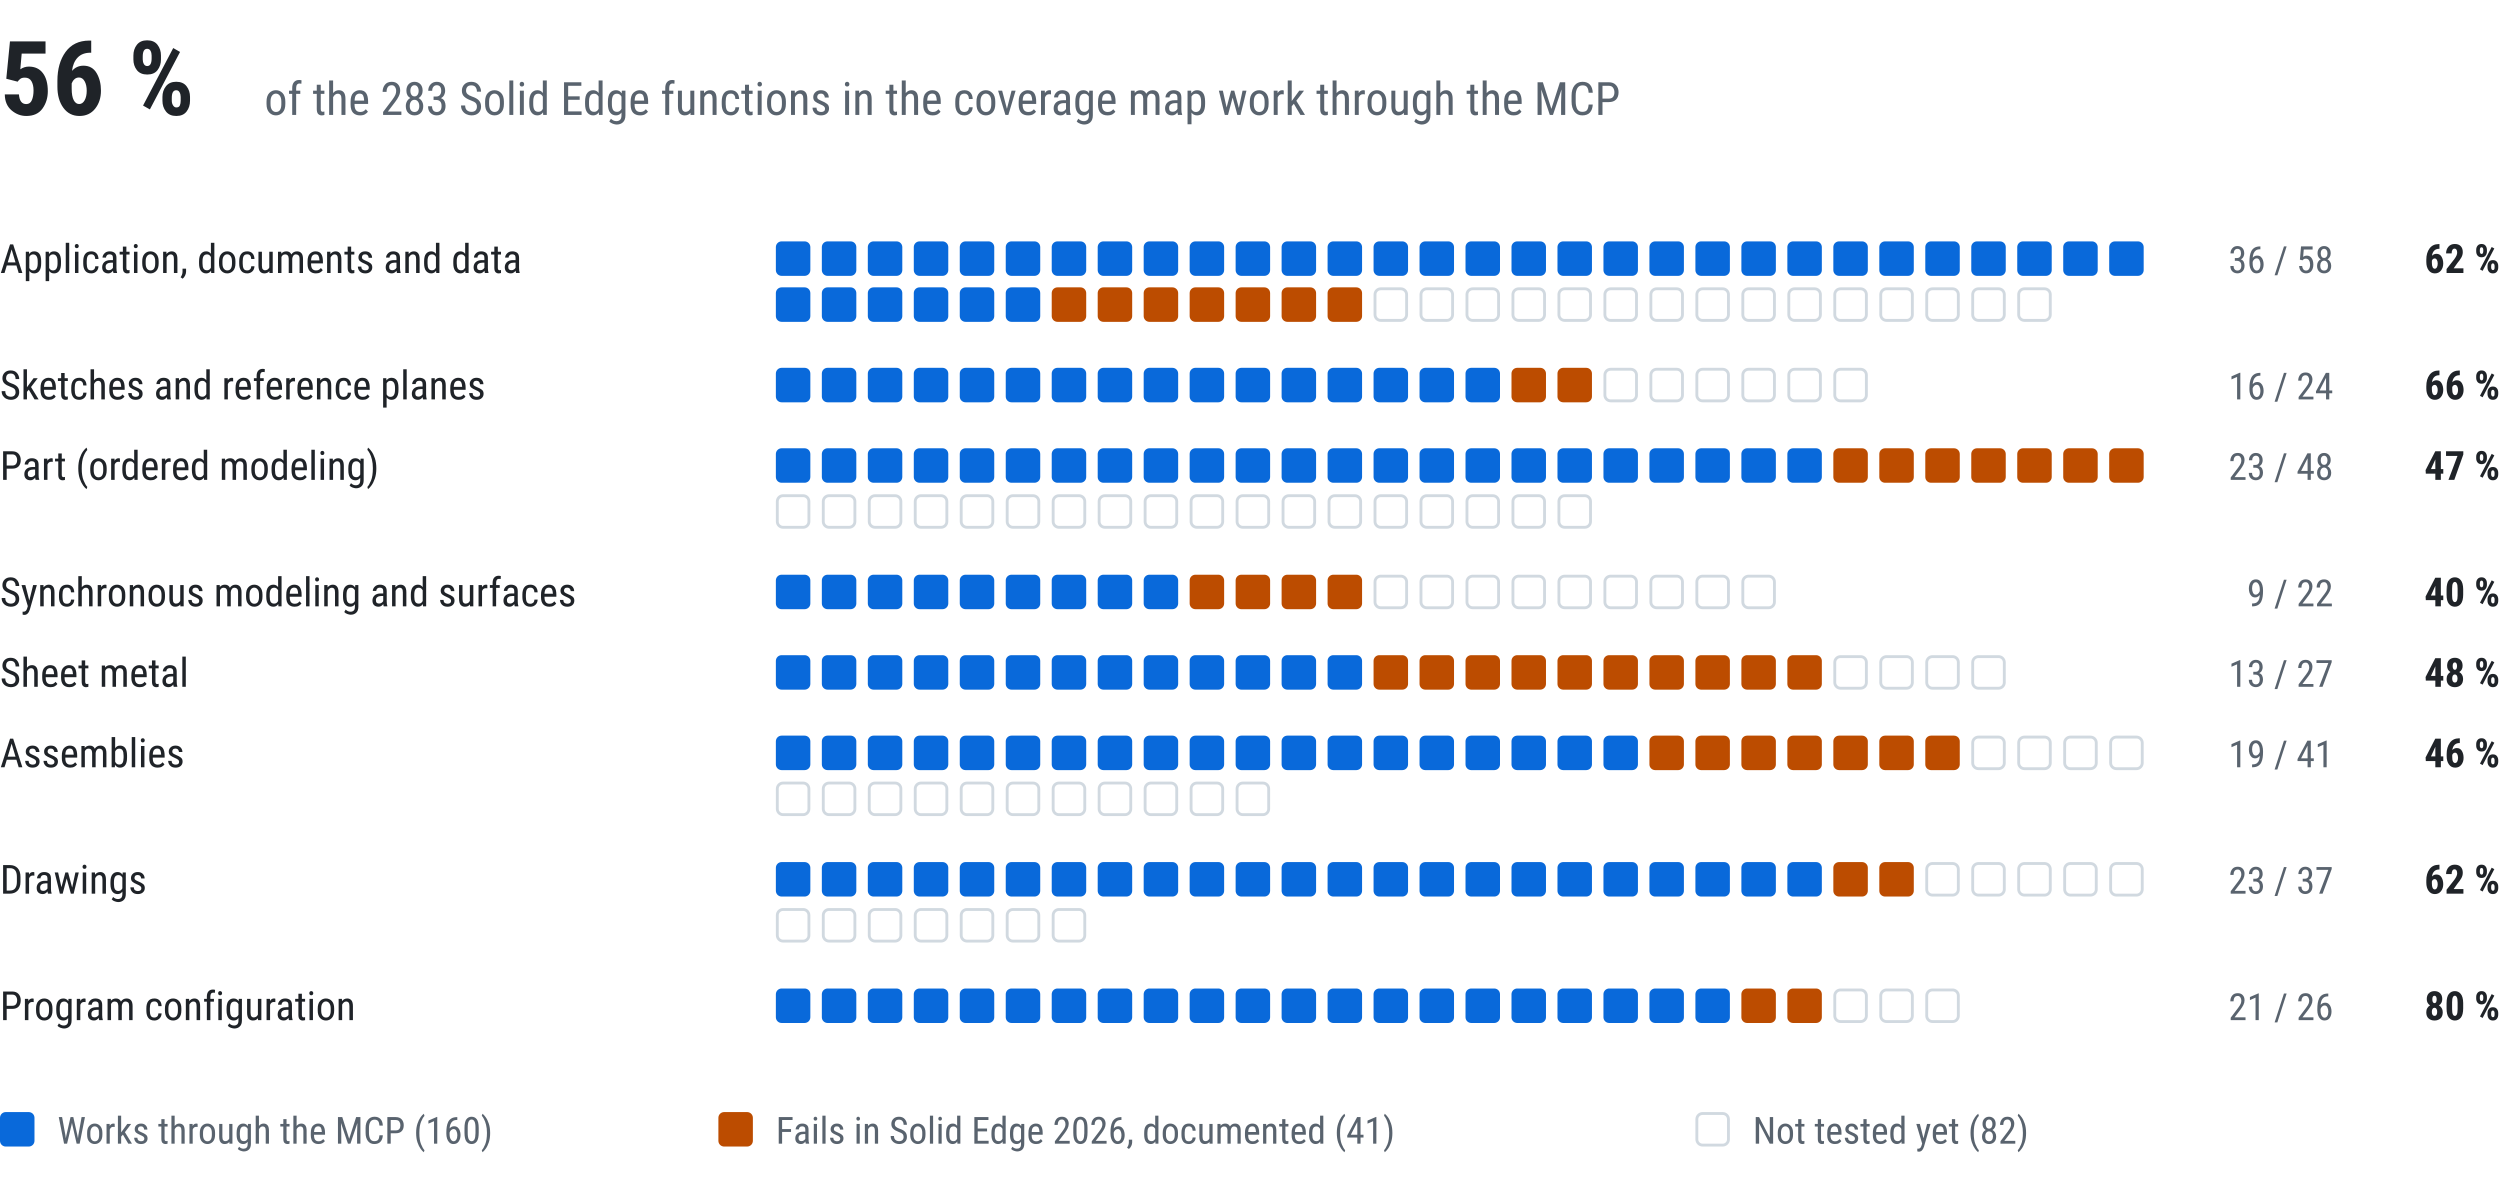
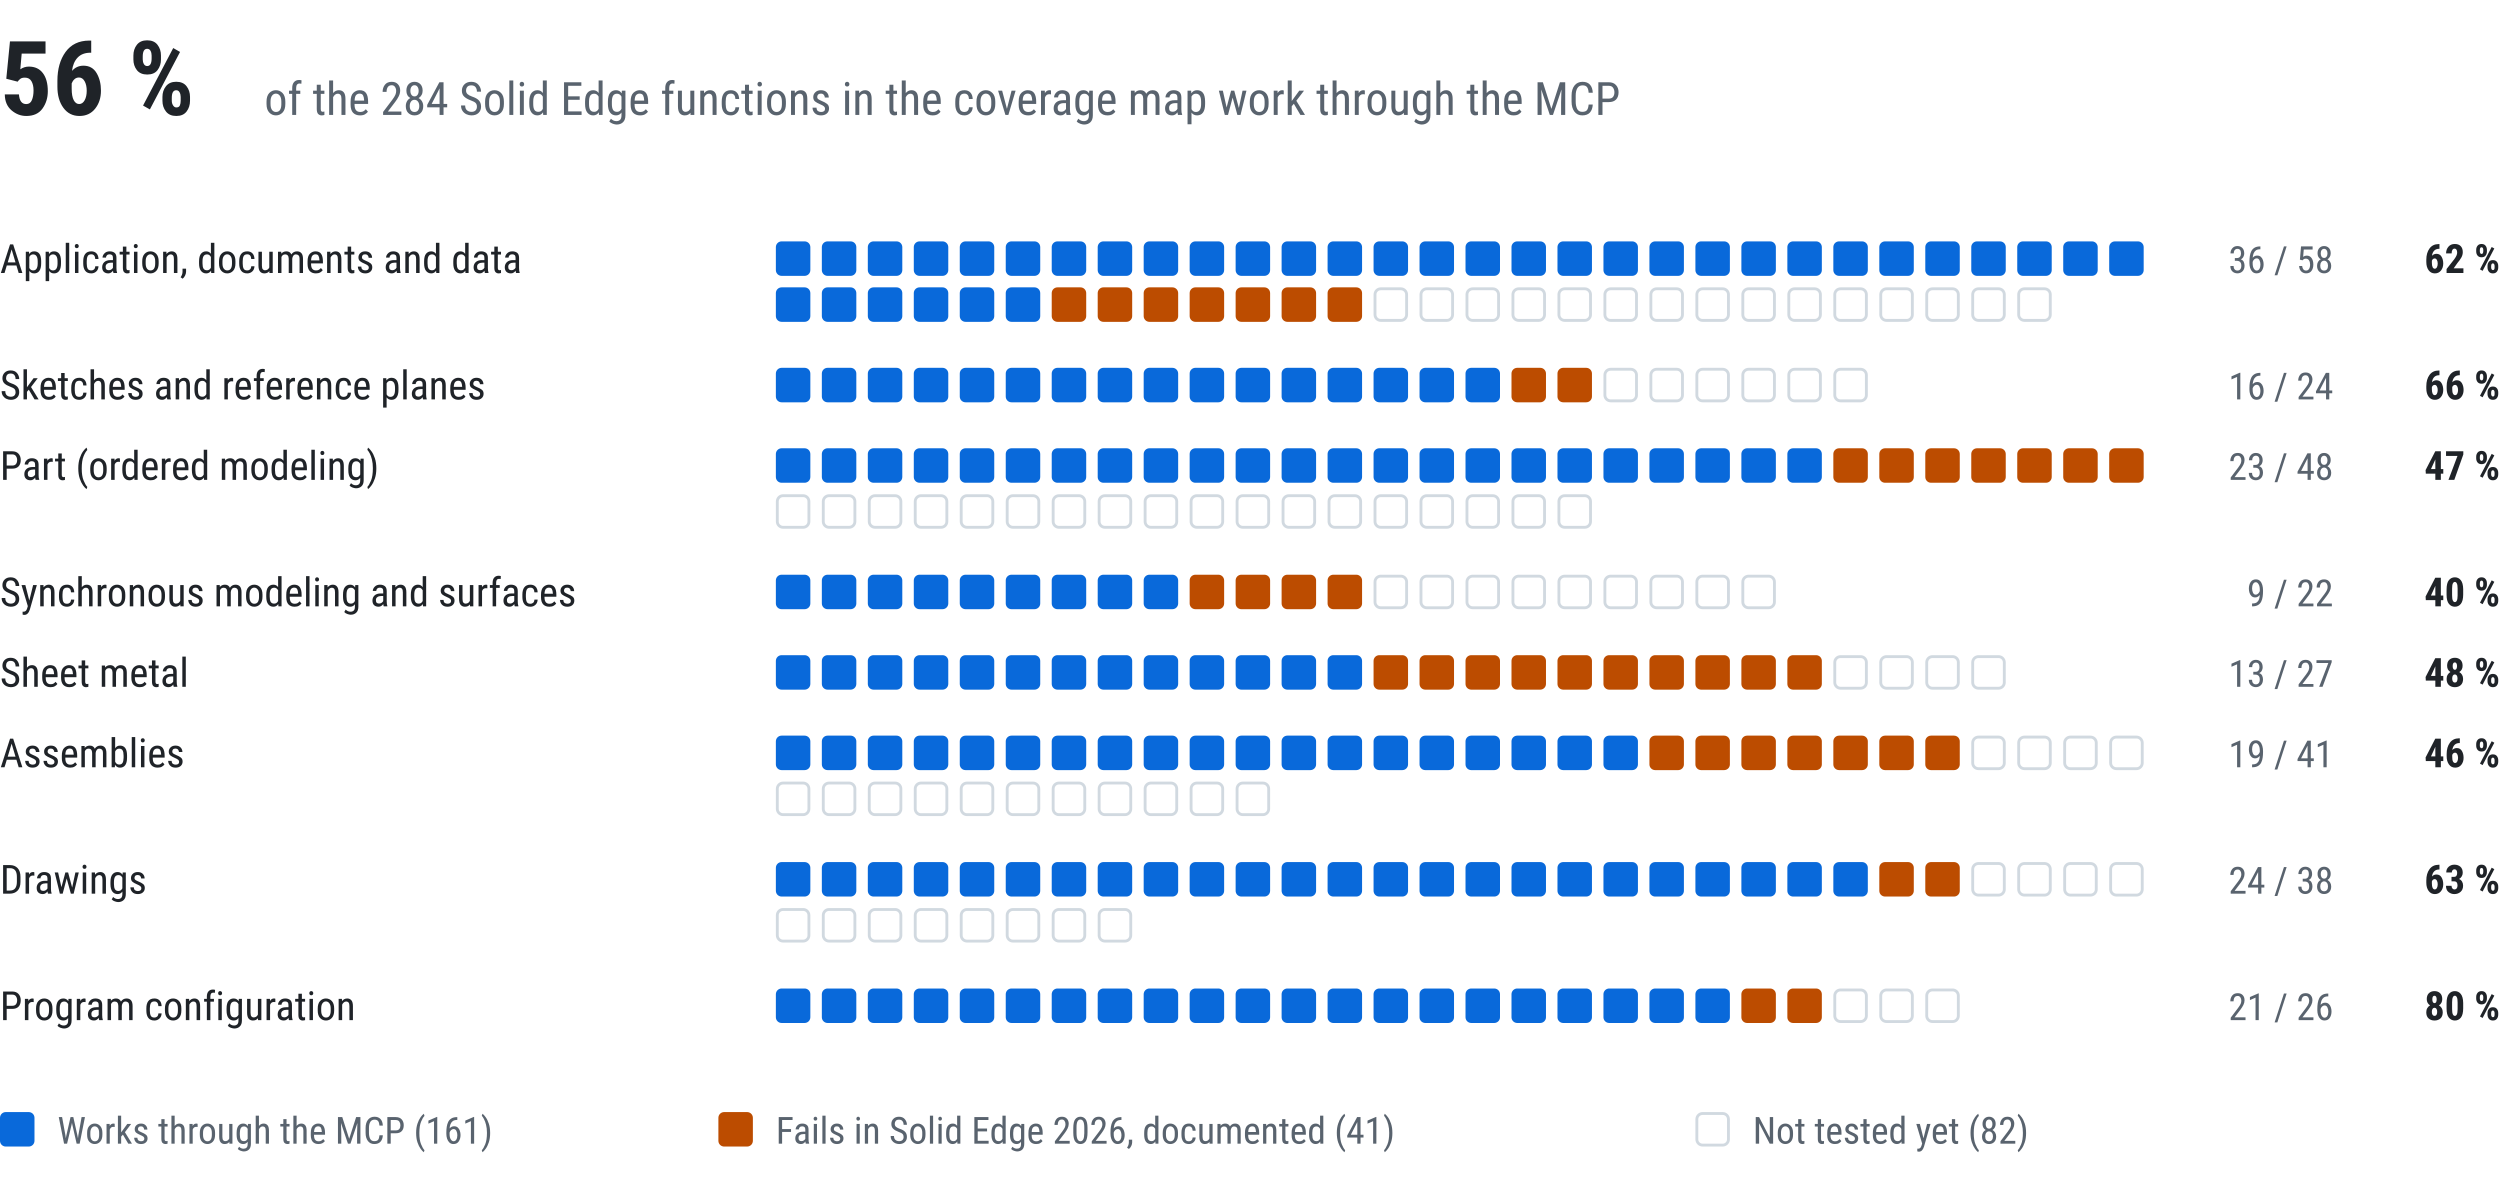
<svg xmlns="http://www.w3.org/2000/svg" width="870" height="410" viewBox="0 0 870 410" role="img" aria-labelledby="title desc">
  <g font-family="Bahnschrift, 'DIN Alternate', 'DIN 1451', D-DIN, Barlow, 'Roboto Condensed', 'Arial Narrow', sans-serif">
    <text x="0" y="40" font-size="36" font-weight="600" fill="#1f2328">56 %</text>
-     <text x="92" y="40" font-size="16" fill="#59636e">of the 283 Solid Edge functions in the coverage map work through the MCP</text>
+     <text x="92" y="40" font-size="16" fill="#59636e">of the 284 Solid Edge functions in the coverage map work through the MCP</text>
    <text x="0" y="95" font-size="14" fill="#1f2328">Application, documents and data</text>
    <rect x="270" y="84" width="12" height="12" rx="2" fill="#0969da" />
    <rect x="286" y="84" width="12" height="12" rx="2" fill="#0969da" />
    <rect x="302" y="84" width="12" height="12" rx="2" fill="#0969da" />
    <rect x="318" y="84" width="12" height="12" rx="2" fill="#0969da" />
    <rect x="334" y="84" width="12" height="12" rx="2" fill="#0969da" />
    <rect x="350" y="84" width="12" height="12" rx="2" fill="#0969da" />
    <rect x="366" y="84" width="12" height="12" rx="2" fill="#0969da" />
    <rect x="382" y="84" width="12" height="12" rx="2" fill="#0969da" />
    <rect x="398" y="84" width="12" height="12" rx="2" fill="#0969da" />
    <rect x="414" y="84" width="12" height="12" rx="2" fill="#0969da" />
    <rect x="430" y="84" width="12" height="12" rx="2" fill="#0969da" />
    <rect x="446" y="84" width="12" height="12" rx="2" fill="#0969da" />
    <rect x="462" y="84" width="12" height="12" rx="2" fill="#0969da" />
    <rect x="478" y="84" width="12" height="12" rx="2" fill="#0969da" />
    <rect x="494" y="84" width="12" height="12" rx="2" fill="#0969da" />
    <rect x="510" y="84" width="12" height="12" rx="2" fill="#0969da" />
    <rect x="526" y="84" width="12" height="12" rx="2" fill="#0969da" />
    <rect x="542" y="84" width="12" height="12" rx="2" fill="#0969da" />
    <rect x="558" y="84" width="12" height="12" rx="2" fill="#0969da" />
    <rect x="574" y="84" width="12" height="12" rx="2" fill="#0969da" />
    <rect x="590" y="84" width="12" height="12" rx="2" fill="#0969da" />
    <rect x="606" y="84" width="12" height="12" rx="2" fill="#0969da" />
    <rect x="622" y="84" width="12" height="12" rx="2" fill="#0969da" />
    <rect x="638" y="84" width="12" height="12" rx="2" fill="#0969da" />
    <rect x="654" y="84" width="12" height="12" rx="2" fill="#0969da" />
    <rect x="670" y="84" width="12" height="12" rx="2" fill="#0969da" />
    <rect x="686" y="84" width="12" height="12" rx="2" fill="#0969da" />
    <rect x="702" y="84" width="12" height="12" rx="2" fill="#0969da" />
    <rect x="718" y="84" width="12" height="12" rx="2" fill="#0969da" />
    <rect x="734" y="84" width="12" height="12" rx="2" fill="#0969da" />
    <rect x="270" y="100" width="12" height="12" rx="2" fill="#0969da" />
    <rect x="286" y="100" width="12" height="12" rx="2" fill="#0969da" />
    <rect x="302" y="100" width="12" height="12" rx="2" fill="#0969da" />
    <rect x="318" y="100" width="12" height="12" rx="2" fill="#0969da" />
    <rect x="334" y="100" width="12" height="12" rx="2" fill="#0969da" />
    <rect x="350" y="100" width="12" height="12" rx="2" fill="#0969da" />
    <rect x="366" y="100" width="12" height="12" rx="2" fill="#bc4c00" />
    <rect x="382" y="100" width="12" height="12" rx="2" fill="#bc4c00" />
    <rect x="398" y="100" width="12" height="12" rx="2" fill="#bc4c00" />
    <rect x="414" y="100" width="12" height="12" rx="2" fill="#bc4c00" />
    <rect x="430" y="100" width="12" height="12" rx="2" fill="#bc4c00" />
    <rect x="446" y="100" width="12" height="12" rx="2" fill="#bc4c00" />
    <rect x="462" y="100" width="12" height="12" rx="2" fill="#bc4c00" />
    <rect x="478.5" y="100.5" width="11" height="11" rx="2" fill="none" stroke="#d1d9e0" />
    <rect x="494.5" y="100.5" width="11" height="11" rx="2" fill="none" stroke="#d1d9e0" />
    <rect x="510.5" y="100.5" width="11" height="11" rx="2" fill="none" stroke="#d1d9e0" />
    <rect x="526.5" y="100.5" width="11" height="11" rx="2" fill="none" stroke="#d1d9e0" />
    <rect x="542.5" y="100.5" width="11" height="11" rx="2" fill="none" stroke="#d1d9e0" />
    <rect x="558.5" y="100.5" width="11" height="11" rx="2" fill="none" stroke="#d1d9e0" />
    <rect x="574.5" y="100.5" width="11" height="11" rx="2" fill="none" stroke="#d1d9e0" />
    <rect x="590.5" y="100.5" width="11" height="11" rx="2" fill="none" stroke="#d1d9e0" />
    <rect x="606.5" y="100.5" width="11" height="11" rx="2" fill="none" stroke="#d1d9e0" />
    <rect x="622.5" y="100.5" width="11" height="11" rx="2" fill="none" stroke="#d1d9e0" />
    <rect x="638.5" y="100.5" width="11" height="11" rx="2" fill="none" stroke="#d1d9e0" />
    <rect x="654.5" y="100.5" width="11" height="11" rx="2" fill="none" stroke="#d1d9e0" />
    <rect x="670.5" y="100.5" width="11" height="11" rx="2" fill="none" stroke="#d1d9e0" />
    <rect x="686.5" y="100.5" width="11" height="11" rx="2" fill="none" stroke="#d1d9e0" />
    <rect x="702.5" y="100.5" width="11" height="11" rx="2" fill="none" stroke="#d1d9e0" />
    <text x="812" y="95" font-size="13" text-anchor="end" fill="#59636e">36 / 58</text>
    <text x="870" y="95" font-size="14" font-weight="600" text-anchor="end" fill="#1f2328">62 %</text>
    <text x="0" y="139" font-size="14" fill="#1f2328">Sketches and reference planes</text>
    <rect x="270" y="128" width="12" height="12" rx="2" fill="#0969da" />
    <rect x="286" y="128" width="12" height="12" rx="2" fill="#0969da" />
    <rect x="302" y="128" width="12" height="12" rx="2" fill="#0969da" />
    <rect x="318" y="128" width="12" height="12" rx="2" fill="#0969da" />
    <rect x="334" y="128" width="12" height="12" rx="2" fill="#0969da" />
    <rect x="350" y="128" width="12" height="12" rx="2" fill="#0969da" />
    <rect x="366" y="128" width="12" height="12" rx="2" fill="#0969da" />
    <rect x="382" y="128" width="12" height="12" rx="2" fill="#0969da" />
    <rect x="398" y="128" width="12" height="12" rx="2" fill="#0969da" />
    <rect x="414" y="128" width="12" height="12" rx="2" fill="#0969da" />
    <rect x="430" y="128" width="12" height="12" rx="2" fill="#0969da" />
    <rect x="446" y="128" width="12" height="12" rx="2" fill="#0969da" />
    <rect x="462" y="128" width="12" height="12" rx="2" fill="#0969da" />
    <rect x="478" y="128" width="12" height="12" rx="2" fill="#0969da" />
    <rect x="494" y="128" width="12" height="12" rx="2" fill="#0969da" />
    <rect x="510" y="128" width="12" height="12" rx="2" fill="#0969da" />
    <rect x="526" y="128" width="12" height="12" rx="2" fill="#bc4c00" />
    <rect x="542" y="128" width="12" height="12" rx="2" fill="#bc4c00" />
    <rect x="558.5" y="128.5" width="11" height="11" rx="2" fill="none" stroke="#d1d9e0" />
    <rect x="574.5" y="128.5" width="11" height="11" rx="2" fill="none" stroke="#d1d9e0" />
    <rect x="590.5" y="128.5" width="11" height="11" rx="2" fill="none" stroke="#d1d9e0" />
    <rect x="606.5" y="128.5" width="11" height="11" rx="2" fill="none" stroke="#d1d9e0" />
    <rect x="622.5" y="128.5" width="11" height="11" rx="2" fill="none" stroke="#d1d9e0" />
    <rect x="638.5" y="128.5" width="11" height="11" rx="2" fill="none" stroke="#d1d9e0" />
    <text x="812" y="139" font-size="13" text-anchor="end" fill="#59636e">16 / 24</text>
    <text x="870" y="139" font-size="14" font-weight="600" text-anchor="end" fill="#1f2328">66 %</text>
    <text x="0" y="167" font-size="14" fill="#1f2328">Part (ordered modeling)</text>
    <rect x="270" y="156" width="12" height="12" rx="2" fill="#0969da" />
    <rect x="286" y="156" width="12" height="12" rx="2" fill="#0969da" />
    <rect x="302" y="156" width="12" height="12" rx="2" fill="#0969da" />
    <rect x="318" y="156" width="12" height="12" rx="2" fill="#0969da" />
    <rect x="334" y="156" width="12" height="12" rx="2" fill="#0969da" />
    <rect x="350" y="156" width="12" height="12" rx="2" fill="#0969da" />
    <rect x="366" y="156" width="12" height="12" rx="2" fill="#0969da" />
    <rect x="382" y="156" width="12" height="12" rx="2" fill="#0969da" />
    <rect x="398" y="156" width="12" height="12" rx="2" fill="#0969da" />
    <rect x="414" y="156" width="12" height="12" rx="2" fill="#0969da" />
    <rect x="430" y="156" width="12" height="12" rx="2" fill="#0969da" />
    <rect x="446" y="156" width="12" height="12" rx="2" fill="#0969da" />
    <rect x="462" y="156" width="12" height="12" rx="2" fill="#0969da" />
    <rect x="478" y="156" width="12" height="12" rx="2" fill="#0969da" />
    <rect x="494" y="156" width="12" height="12" rx="2" fill="#0969da" />
    <rect x="510" y="156" width="12" height="12" rx="2" fill="#0969da" />
    <rect x="526" y="156" width="12" height="12" rx="2" fill="#0969da" />
    <rect x="542" y="156" width="12" height="12" rx="2" fill="#0969da" />
    <rect x="558" y="156" width="12" height="12" rx="2" fill="#0969da" />
    <rect x="574" y="156" width="12" height="12" rx="2" fill="#0969da" />
    <rect x="590" y="156" width="12" height="12" rx="2" fill="#0969da" />
    <rect x="606" y="156" width="12" height="12" rx="2" fill="#0969da" />
    <rect x="622" y="156" width="12" height="12" rx="2" fill="#0969da" />
    <rect x="638" y="156" width="12" height="12" rx="2" fill="#bc4c00" />
    <rect x="654" y="156" width="12" height="12" rx="2" fill="#bc4c00" />
    <rect x="670" y="156" width="12" height="12" rx="2" fill="#bc4c00" />
    <rect x="686" y="156" width="12" height="12" rx="2" fill="#bc4c00" />
    <rect x="702" y="156" width="12" height="12" rx="2" fill="#bc4c00" />
    <rect x="718" y="156" width="12" height="12" rx="2" fill="#bc4c00" />
    <rect x="734" y="156" width="12" height="12" rx="2" fill="#bc4c00" />
    <rect x="270.5" y="172.5" width="11" height="11" rx="2" fill="none" stroke="#d1d9e0" />
    <rect x="286.5" y="172.5" width="11" height="11" rx="2" fill="none" stroke="#d1d9e0" />
    <rect x="302.5" y="172.5" width="11" height="11" rx="2" fill="none" stroke="#d1d9e0" />
    <rect x="318.5" y="172.5" width="11" height="11" rx="2" fill="none" stroke="#d1d9e0" />
    <rect x="334.5" y="172.5" width="11" height="11" rx="2" fill="none" stroke="#d1d9e0" />
    <rect x="350.5" y="172.5" width="11" height="11" rx="2" fill="none" stroke="#d1d9e0" />
    <rect x="366.5" y="172.5" width="11" height="11" rx="2" fill="none" stroke="#d1d9e0" />
    <rect x="382.5" y="172.5" width="11" height="11" rx="2" fill="none" stroke="#d1d9e0" />
    <rect x="398.5" y="172.5" width="11" height="11" rx="2" fill="none" stroke="#d1d9e0" />
    <rect x="414.5" y="172.5" width="11" height="11" rx="2" fill="none" stroke="#d1d9e0" />
    <rect x="430.5" y="172.5" width="11" height="11" rx="2" fill="none" stroke="#d1d9e0" />
    <rect x="446.5" y="172.5" width="11" height="11" rx="2" fill="none" stroke="#d1d9e0" />
    <rect x="462.5" y="172.5" width="11" height="11" rx="2" fill="none" stroke="#d1d9e0" />
    <rect x="478.5" y="172.5" width="11" height="11" rx="2" fill="none" stroke="#d1d9e0" />
    <rect x="494.5" y="172.5" width="11" height="11" rx="2" fill="none" stroke="#d1d9e0" />
    <rect x="510.5" y="172.5" width="11" height="11" rx="2" fill="none" stroke="#d1d9e0" />
    <rect x="526.5" y="172.5" width="11" height="11" rx="2" fill="none" stroke="#d1d9e0" />
    <rect x="542.5" y="172.5" width="11" height="11" rx="2" fill="none" stroke="#d1d9e0" />
    <text x="812" y="167" font-size="13" text-anchor="end" fill="#59636e">23 / 48</text>
    <text x="870" y="167" font-size="14" font-weight="600" text-anchor="end" fill="#1f2328">47 %</text>
    <text x="0" y="211" font-size="14" fill="#1f2328">Synchronous modeling and surfaces</text>
    <rect x="270" y="200" width="12" height="12" rx="2" fill="#0969da" />
    <rect x="286" y="200" width="12" height="12" rx="2" fill="#0969da" />
    <rect x="302" y="200" width="12" height="12" rx="2" fill="#0969da" />
    <rect x="318" y="200" width="12" height="12" rx="2" fill="#0969da" />
    <rect x="334" y="200" width="12" height="12" rx="2" fill="#0969da" />
    <rect x="350" y="200" width="12" height="12" rx="2" fill="#0969da" />
    <rect x="366" y="200" width="12" height="12" rx="2" fill="#0969da" />
    <rect x="382" y="200" width="12" height="12" rx="2" fill="#0969da" />
    <rect x="398" y="200" width="12" height="12" rx="2" fill="#0969da" />
    <rect x="414" y="200" width="12" height="12" rx="2" fill="#bc4c00" />
    <rect x="430" y="200" width="12" height="12" rx="2" fill="#bc4c00" />
    <rect x="446" y="200" width="12" height="12" rx="2" fill="#bc4c00" />
    <rect x="462" y="200" width="12" height="12" rx="2" fill="#bc4c00" />
    <rect x="478.5" y="200.5" width="11" height="11" rx="2" fill="none" stroke="#d1d9e0" />
    <rect x="494.5" y="200.5" width="11" height="11" rx="2" fill="none" stroke="#d1d9e0" />
    <rect x="510.5" y="200.5" width="11" height="11" rx="2" fill="none" stroke="#d1d9e0" />
    <rect x="526.5" y="200.5" width="11" height="11" rx="2" fill="none" stroke="#d1d9e0" />
    <rect x="542.5" y="200.5" width="11" height="11" rx="2" fill="none" stroke="#d1d9e0" />
    <rect x="558.5" y="200.5" width="11" height="11" rx="2" fill="none" stroke="#d1d9e0" />
    <rect x="574.5" y="200.5" width="11" height="11" rx="2" fill="none" stroke="#d1d9e0" />
    <rect x="590.5" y="200.5" width="11" height="11" rx="2" fill="none" stroke="#d1d9e0" />
    <rect x="606.5" y="200.5" width="11" height="11" rx="2" fill="none" stroke="#d1d9e0" />
    <text x="812" y="211" font-size="13" text-anchor="end" fill="#59636e">9 / 22</text>
    <text x="870" y="211" font-size="14" font-weight="600" text-anchor="end" fill="#1f2328">40 %</text>
    <text x="0" y="239" font-size="14" fill="#1f2328">Sheet metal</text>
    <rect x="270" y="228" width="12" height="12" rx="2" fill="#0969da" />
    <rect x="286" y="228" width="12" height="12" rx="2" fill="#0969da" />
    <rect x="302" y="228" width="12" height="12" rx="2" fill="#0969da" />
    <rect x="318" y="228" width="12" height="12" rx="2" fill="#0969da" />
    <rect x="334" y="228" width="12" height="12" rx="2" fill="#0969da" />
    <rect x="350" y="228" width="12" height="12" rx="2" fill="#0969da" />
    <rect x="366" y="228" width="12" height="12" rx="2" fill="#0969da" />
    <rect x="382" y="228" width="12" height="12" rx="2" fill="#0969da" />
    <rect x="398" y="228" width="12" height="12" rx="2" fill="#0969da" />
    <rect x="414" y="228" width="12" height="12" rx="2" fill="#0969da" />
    <rect x="430" y="228" width="12" height="12" rx="2" fill="#0969da" />
    <rect x="446" y="228" width="12" height="12" rx="2" fill="#0969da" />
    <rect x="462" y="228" width="12" height="12" rx="2" fill="#0969da" />
    <rect x="478" y="228" width="12" height="12" rx="2" fill="#bc4c00" />
    <rect x="494" y="228" width="12" height="12" rx="2" fill="#bc4c00" />
    <rect x="510" y="228" width="12" height="12" rx="2" fill="#bc4c00" />
    <rect x="526" y="228" width="12" height="12" rx="2" fill="#bc4c00" />
    <rect x="542" y="228" width="12" height="12" rx="2" fill="#bc4c00" />
    <rect x="558" y="228" width="12" height="12" rx="2" fill="#bc4c00" />
    <rect x="574" y="228" width="12" height="12" rx="2" fill="#bc4c00" />
    <rect x="590" y="228" width="12" height="12" rx="2" fill="#bc4c00" />
    <rect x="606" y="228" width="12" height="12" rx="2" fill="#bc4c00" />
    <rect x="622" y="228" width="12" height="12" rx="2" fill="#bc4c00" />
    <rect x="638.5" y="228.5" width="11" height="11" rx="2" fill="none" stroke="#d1d9e0" />
    <rect x="654.5" y="228.5" width="11" height="11" rx="2" fill="none" stroke="#d1d9e0" />
    <rect x="670.5" y="228.5" width="11" height="11" rx="2" fill="none" stroke="#d1d9e0" />
    <rect x="686.5" y="228.5" width="11" height="11" rx="2" fill="none" stroke="#d1d9e0" />
    <text x="812" y="239" font-size="13" text-anchor="end" fill="#59636e">13 / 27</text>
    <text x="870" y="239" font-size="14" font-weight="600" text-anchor="end" fill="#1f2328">48 %</text>
    <text x="0" y="267" font-size="14" fill="#1f2328">Assemblies</text>
    <rect x="270" y="256" width="12" height="12" rx="2" fill="#0969da" />
    <rect x="286" y="256" width="12" height="12" rx="2" fill="#0969da" />
    <rect x="302" y="256" width="12" height="12" rx="2" fill="#0969da" />
    <rect x="318" y="256" width="12" height="12" rx="2" fill="#0969da" />
    <rect x="334" y="256" width="12" height="12" rx="2" fill="#0969da" />
    <rect x="350" y="256" width="12" height="12" rx="2" fill="#0969da" />
    <rect x="366" y="256" width="12" height="12" rx="2" fill="#0969da" />
    <rect x="382" y="256" width="12" height="12" rx="2" fill="#0969da" />
    <rect x="398" y="256" width="12" height="12" rx="2" fill="#0969da" />
    <rect x="414" y="256" width="12" height="12" rx="2" fill="#0969da" />
    <rect x="430" y="256" width="12" height="12" rx="2" fill="#0969da" />
    <rect x="446" y="256" width="12" height="12" rx="2" fill="#0969da" />
    <rect x="462" y="256" width="12" height="12" rx="2" fill="#0969da" />
    <rect x="478" y="256" width="12" height="12" rx="2" fill="#0969da" />
    <rect x="494" y="256" width="12" height="12" rx="2" fill="#0969da" />
    <rect x="510" y="256" width="12" height="12" rx="2" fill="#0969da" />
    <rect x="526" y="256" width="12" height="12" rx="2" fill="#0969da" />
    <rect x="542" y="256" width="12" height="12" rx="2" fill="#0969da" />
    <rect x="558" y="256" width="12" height="12" rx="2" fill="#0969da" />
    <rect x="574" y="256" width="12" height="12" rx="2" fill="#bc4c00" />
    <rect x="590" y="256" width="12" height="12" rx="2" fill="#bc4c00" />
    <rect x="606" y="256" width="12" height="12" rx="2" fill="#bc4c00" />
    <rect x="622" y="256" width="12" height="12" rx="2" fill="#bc4c00" />
    <rect x="638" y="256" width="12" height="12" rx="2" fill="#bc4c00" />
    <rect x="654" y="256" width="12" height="12" rx="2" fill="#bc4c00" />
    <rect x="670" y="256" width="12" height="12" rx="2" fill="#bc4c00" />
    <rect x="686.5" y="256.5" width="11" height="11" rx="2" fill="none" stroke="#d1d9e0" />
    <rect x="702.5" y="256.5" width="11" height="11" rx="2" fill="none" stroke="#d1d9e0" />
    <rect x="718.5" y="256.5" width="11" height="11" rx="2" fill="none" stroke="#d1d9e0" />
    <rect x="734.5" y="256.5" width="11" height="11" rx="2" fill="none" stroke="#d1d9e0" />
    <rect x="270.5" y="272.5" width="11" height="11" rx="2" fill="none" stroke="#d1d9e0" />
    <rect x="286.5" y="272.5" width="11" height="11" rx="2" fill="none" stroke="#d1d9e0" />
    <rect x="302.5" y="272.5" width="11" height="11" rx="2" fill="none" stroke="#d1d9e0" />
    <rect x="318.5" y="272.5" width="11" height="11" rx="2" fill="none" stroke="#d1d9e0" />
    <rect x="334.5" y="272.5" width="11" height="11" rx="2" fill="none" stroke="#d1d9e0" />
    <rect x="350.5" y="272.5" width="11" height="11" rx="2" fill="none" stroke="#d1d9e0" />
    <rect x="366.5" y="272.5" width="11" height="11" rx="2" fill="none" stroke="#d1d9e0" />
    <rect x="382.5" y="272.5" width="11" height="11" rx="2" fill="none" stroke="#d1d9e0" />
    <rect x="398.5" y="272.5" width="11" height="11" rx="2" fill="none" stroke="#d1d9e0" />
    <rect x="414.5" y="272.5" width="11" height="11" rx="2" fill="none" stroke="#d1d9e0" />
    <rect x="430.5" y="272.5" width="11" height="11" rx="2" fill="none" stroke="#d1d9e0" />
    <text x="812" y="267" font-size="13" text-anchor="end" fill="#59636e">19 / 41</text>
    <text x="870" y="267" font-size="14" font-weight="600" text-anchor="end" fill="#1f2328">46 %</text>
    <text x="0" y="311" font-size="14" fill="#1f2328">Drawings</text>
    <rect x="270" y="300" width="12" height="12" rx="2" fill="#0969da" />
    <rect x="286" y="300" width="12" height="12" rx="2" fill="#0969da" />
    <rect x="302" y="300" width="12" height="12" rx="2" fill="#0969da" />
    <rect x="318" y="300" width="12" height="12" rx="2" fill="#0969da" />
    <rect x="334" y="300" width="12" height="12" rx="2" fill="#0969da" />
    <rect x="350" y="300" width="12" height="12" rx="2" fill="#0969da" />
    <rect x="366" y="300" width="12" height="12" rx="2" fill="#0969da" />
    <rect x="382" y="300" width="12" height="12" rx="2" fill="#0969da" />
    <rect x="398" y="300" width="12" height="12" rx="2" fill="#0969da" />
    <rect x="414" y="300" width="12" height="12" rx="2" fill="#0969da" />
    <rect x="430" y="300" width="12" height="12" rx="2" fill="#0969da" />
    <rect x="446" y="300" width="12" height="12" rx="2" fill="#0969da" />
    <rect x="462" y="300" width="12" height="12" rx="2" fill="#0969da" />
    <rect x="478" y="300" width="12" height="12" rx="2" fill="#0969da" />
    <rect x="494" y="300" width="12" height="12" rx="2" fill="#0969da" />
    <rect x="510" y="300" width="12" height="12" rx="2" fill="#0969da" />
    <rect x="526" y="300" width="12" height="12" rx="2" fill="#0969da" />
    <rect x="542" y="300" width="12" height="12" rx="2" fill="#0969da" />
    <rect x="558" y="300" width="12" height="12" rx="2" fill="#0969da" />
    <rect x="574" y="300" width="12" height="12" rx="2" fill="#0969da" />
    <rect x="590" y="300" width="12" height="12" rx="2" fill="#0969da" />
    <rect x="606" y="300" width="12" height="12" rx="2" fill="#0969da" />
    <rect x="622" y="300" width="12" height="12" rx="2" fill="#0969da" />
-     <rect x="638" y="300" width="12" height="12" rx="2" fill="#bc4c00" />
+     <rect x="638" y="300" width="12" height="12" rx="2" fill="#0969da" />
    <rect x="654" y="300" width="12" height="12" rx="2" fill="#bc4c00" />
-     <rect x="670.5" y="300.5" width="11" height="11" rx="2" fill="none" stroke="#d1d9e0" />
+     <rect x="670" y="300" width="12" height="12" rx="2" fill="#bc4c00" />
    <rect x="686.5" y="300.5" width="11" height="11" rx="2" fill="none" stroke="#d1d9e0" />
    <rect x="702.5" y="300.5" width="11" height="11" rx="2" fill="none" stroke="#d1d9e0" />
    <rect x="718.5" y="300.5" width="11" height="11" rx="2" fill="none" stroke="#d1d9e0" />
    <rect x="734.5" y="300.5" width="11" height="11" rx="2" fill="none" stroke="#d1d9e0" />
    <rect x="270.5" y="316.5" width="11" height="11" rx="2" fill="none" stroke="#d1d9e0" />
    <rect x="286.5" y="316.5" width="11" height="11" rx="2" fill="none" stroke="#d1d9e0" />
    <rect x="302.5" y="316.5" width="11" height="11" rx="2" fill="none" stroke="#d1d9e0" />
    <rect x="318.5" y="316.5" width="11" height="11" rx="2" fill="none" stroke="#d1d9e0" />
    <rect x="334.5" y="316.5" width="11" height="11" rx="2" fill="none" stroke="#d1d9e0" />
    <rect x="350.5" y="316.5" width="11" height="11" rx="2" fill="none" stroke="#d1d9e0" />
    <rect x="366.5" y="316.5" width="11" height="11" rx="2" fill="none" stroke="#d1d9e0" />
-     <text x="812" y="311" font-size="13" text-anchor="end" fill="#59636e">23 / 37</text>
-     <text x="870" y="311" font-size="14" font-weight="600" text-anchor="end" fill="#1f2328">62 %</text>
+     <rect x="382.5" y="316.5" width="11" height="11" rx="2" fill="none" stroke="#d1d9e0" />
+     <text x="812" y="311" font-size="13" text-anchor="end" fill="#59636e">24 / 38</text>
+     <text x="870" y="311" font-size="14" font-weight="600" text-anchor="end" fill="#1f2328">63 %</text>
    <text x="0" y="355" font-size="14" fill="#1f2328">Program configuration</text>
    <rect x="270" y="344" width="12" height="12" rx="2" fill="#0969da" />
    <rect x="286" y="344" width="12" height="12" rx="2" fill="#0969da" />
    <rect x="302" y="344" width="12" height="12" rx="2" fill="#0969da" />
    <rect x="318" y="344" width="12" height="12" rx="2" fill="#0969da" />
    <rect x="334" y="344" width="12" height="12" rx="2" fill="#0969da" />
    <rect x="350" y="344" width="12" height="12" rx="2" fill="#0969da" />
    <rect x="366" y="344" width="12" height="12" rx="2" fill="#0969da" />
    <rect x="382" y="344" width="12" height="12" rx="2" fill="#0969da" />
    <rect x="398" y="344" width="12" height="12" rx="2" fill="#0969da" />
    <rect x="414" y="344" width="12" height="12" rx="2" fill="#0969da" />
    <rect x="430" y="344" width="12" height="12" rx="2" fill="#0969da" />
    <rect x="446" y="344" width="12" height="12" rx="2" fill="#0969da" />
    <rect x="462" y="344" width="12" height="12" rx="2" fill="#0969da" />
    <rect x="478" y="344" width="12" height="12" rx="2" fill="#0969da" />
    <rect x="494" y="344" width="12" height="12" rx="2" fill="#0969da" />
    <rect x="510" y="344" width="12" height="12" rx="2" fill="#0969da" />
    <rect x="526" y="344" width="12" height="12" rx="2" fill="#0969da" />
    <rect x="542" y="344" width="12" height="12" rx="2" fill="#0969da" />
    <rect x="558" y="344" width="12" height="12" rx="2" fill="#0969da" />
    <rect x="574" y="344" width="12" height="12" rx="2" fill="#0969da" />
    <rect x="590" y="344" width="12" height="12" rx="2" fill="#0969da" />
    <rect x="606" y="344" width="12" height="12" rx="2" fill="#bc4c00" />
    <rect x="622" y="344" width="12" height="12" rx="2" fill="#bc4c00" />
    <rect x="638.5" y="344.5" width="11" height="11" rx="2" fill="none" stroke="#d1d9e0" />
    <rect x="654.5" y="344.5" width="11" height="11" rx="2" fill="none" stroke="#d1d9e0" />
    <rect x="670.5" y="344.5" width="11" height="11" rx="2" fill="none" stroke="#d1d9e0" />
    <text x="812" y="355" font-size="13" text-anchor="end" fill="#59636e">21 / 26</text>
    <text x="870" y="355" font-size="14" font-weight="600" text-anchor="end" fill="#1f2328">80 %</text>
    <rect x="0" y="387" width="12" height="12" rx="2" fill="#0969da" />
-     <text x="20" y="398" font-size="13" fill="#59636e">Works through the MCP (160)</text>
+     <text x="20" y="398" font-size="13" fill="#59636e">Works through the MCP (161)</text>
    <rect x="250" y="387" width="12" height="12" rx="2" fill="#bc4c00" />
    <text x="270" y="398" font-size="13" fill="#59636e">Fails in Solid Edge 2026, documented (41)</text>
    <rect x="590.5" y="387.5" width="11" height="11" rx="2" fill="none" stroke="#d1d9e0" />
    <text x="610" y="398" font-size="13" fill="#59636e">Not tested yet (82)</text>
  </g>
</svg>
